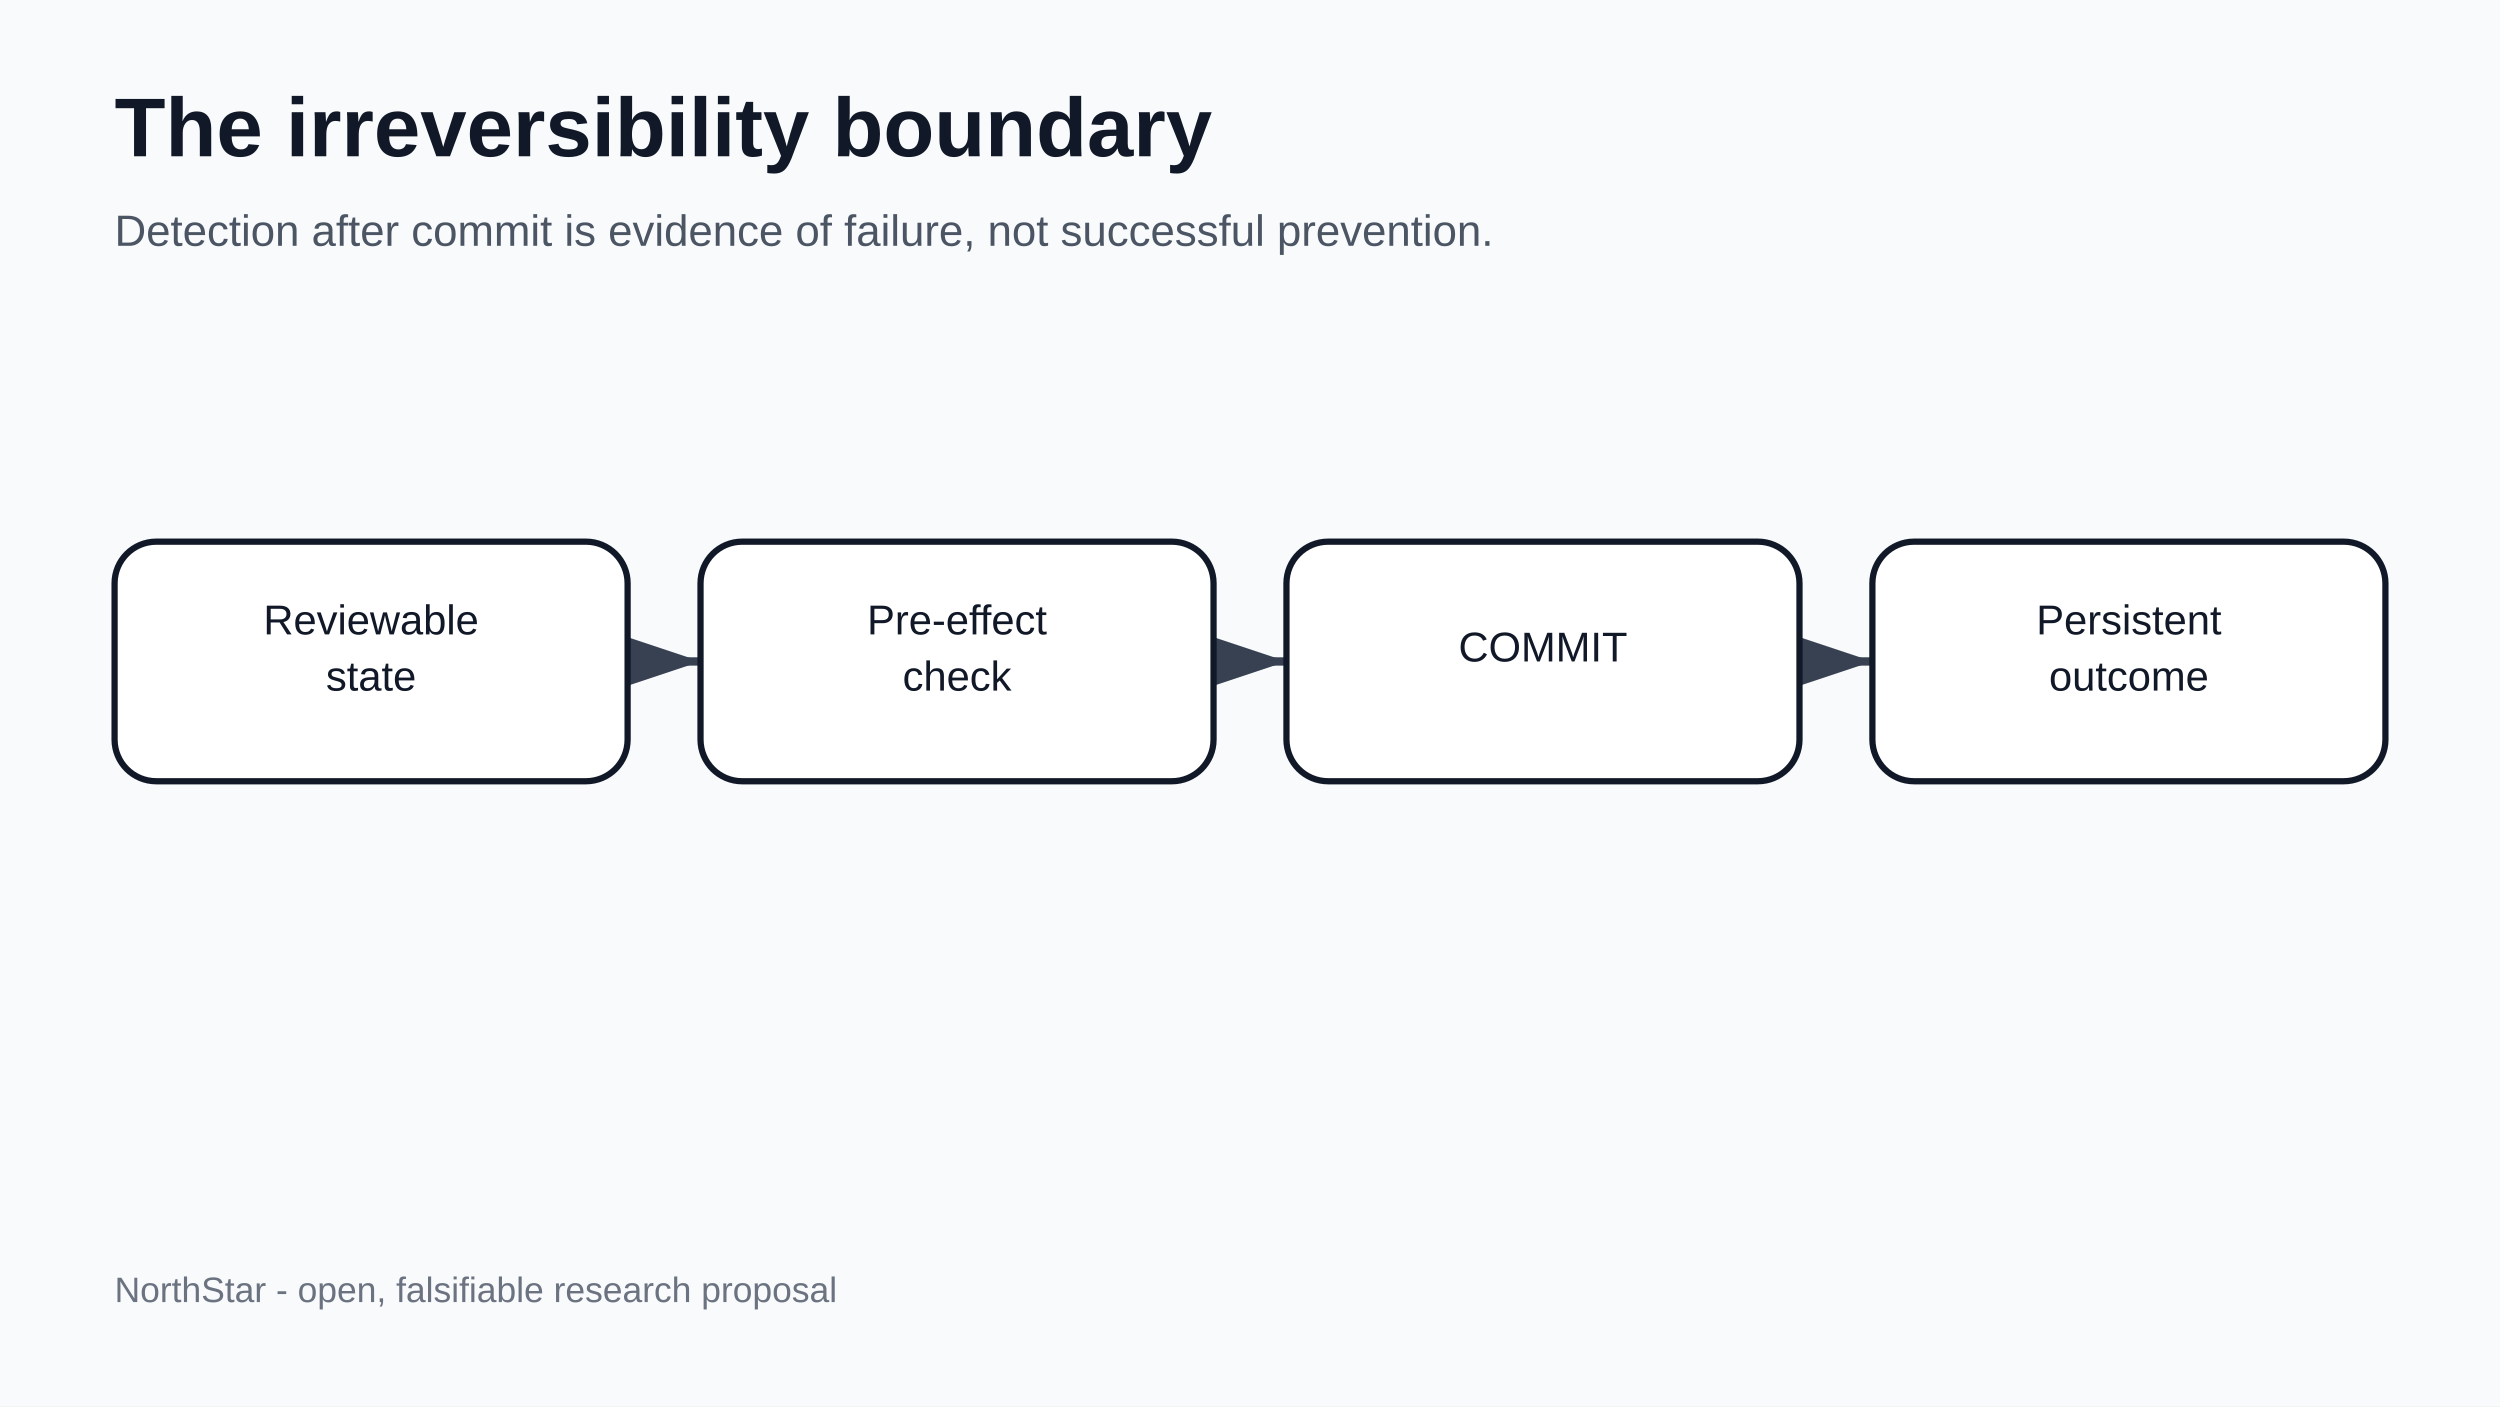
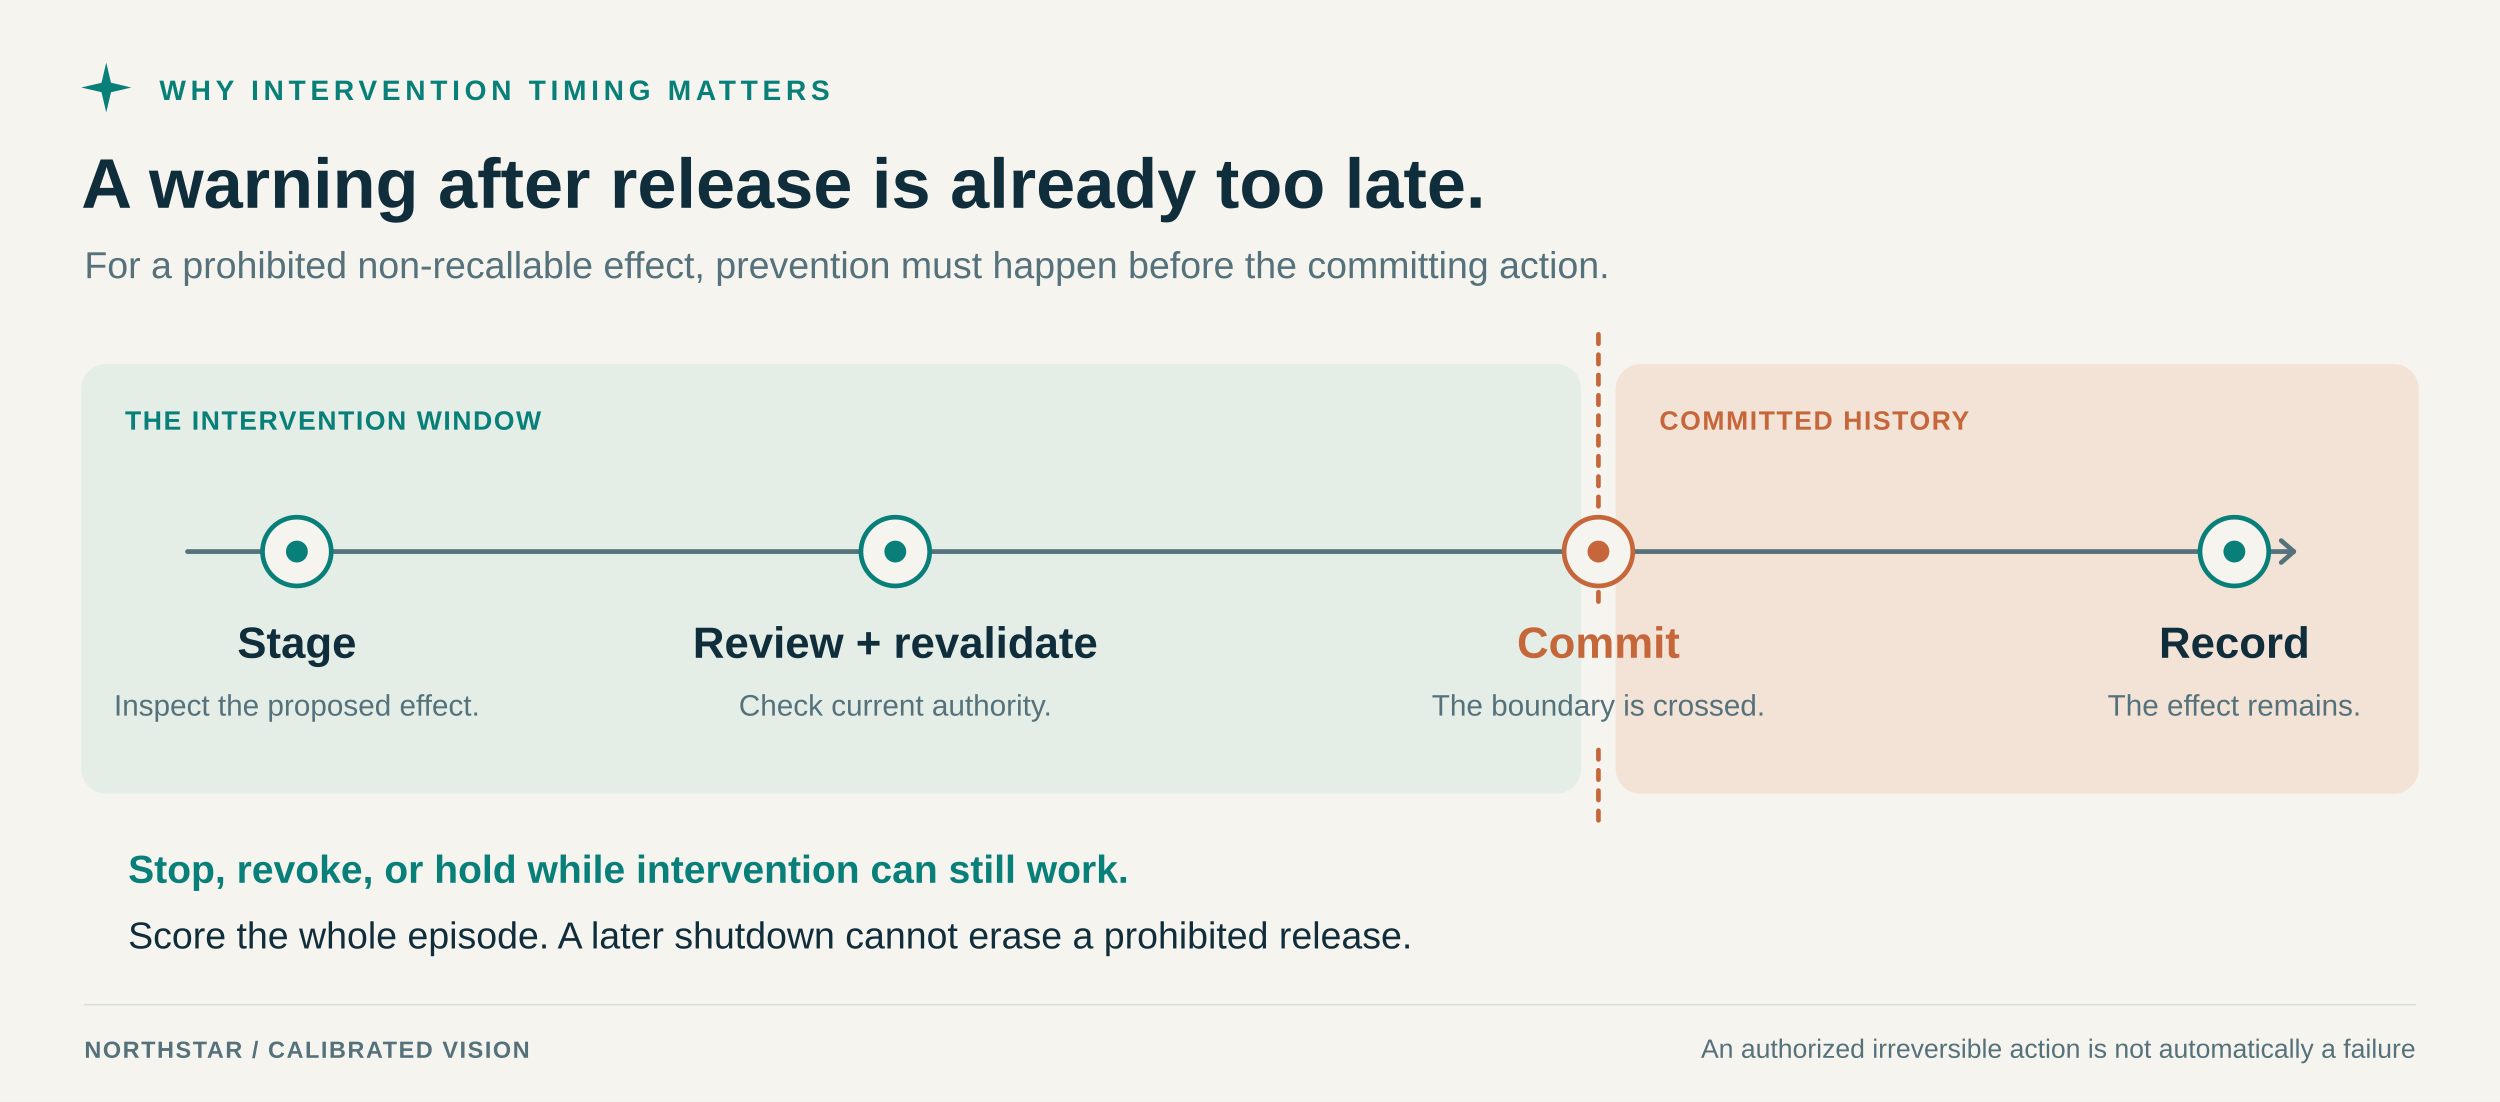
- <svg xmlns="http://www.w3.org/2000/svg" width="1200" height="675" viewBox="0 0 1200 675">
-   <defs>
-     <marker id="arrow" markerWidth="10" markerHeight="10" refX="9" refY="3" orient="auto">
-       <path d="M0,0 L0,6 L9,3 z" fill="#374151" />
-     </marker>
-   </defs>
-   <rect width="100%" height="100%" fill="#f8fafc" />
-   <text x="55" y="75" font-family="Arial,sans-serif" font-size="40" font-weight="700" fill="#111827">The irreversibility boundary</text>
-   <text x="55" y="118" font-family="Arial,sans-serif" font-size="21" fill="#4b5563">Detection after commit is evidence of failure, not successful prevention.</text>
-   <line x1="301.25" y1="317.5" x2="336.25" y2="317.5" stroke="#374151" stroke-width="4" marker-end="url(#arrow)" />
-   <line x1="582.5" y1="317.5" x2="617.5" y2="317.5" stroke="#374151" stroke-width="4" marker-end="url(#arrow)" />
-   <line x1="863.75" y1="317.5" x2="898.75" y2="317.5" stroke="#374151" stroke-width="4" marker-end="url(#arrow)" />
-   <rect x="55.0" y="260" width="246.25" height="115" rx="20" fill="#ffffff" stroke="#111827" stroke-width="3" />
-   <text x="178.125" y="304.5" text-anchor="middle" font-family="Arial,sans-serif" font-size="20" fill="#111827">Reviewable</text>
-   <text x="178.125" y="331.5" text-anchor="middle" font-family="Arial,sans-serif" font-size="20" fill="#111827">state</text>
-   <rect x="336.25" y="260" width="246.25" height="115" rx="20" fill="#ffffff" stroke="#111827" stroke-width="3" />
-   <text x="459.375" y="304.5" text-anchor="middle" font-family="Arial,sans-serif" font-size="20" fill="#111827">Pre-effect</text>
-   <text x="459.375" y="331.5" text-anchor="middle" font-family="Arial,sans-serif" font-size="20" fill="#111827">check</text>
-   <rect x="617.5" y="260" width="246.25" height="115" rx="20" fill="#ffffff" stroke="#111827" stroke-width="3" />
-   <text x="740.625" y="317.5" text-anchor="middle" font-family="Arial,sans-serif" font-size="20" fill="#111827">COMMIT</text>
-   <rect x="898.75" y="260" width="246.25" height="115" rx="20" fill="#ffffff" stroke="#111827" stroke-width="3" />
-   <text x="1021.875" y="304.5" text-anchor="middle" font-family="Arial,sans-serif" font-size="20" fill="#111827">Persistent</text>
-   <text x="1021.875" y="331.5" text-anchor="middle" font-family="Arial,sans-serif" font-size="20" fill="#111827">outcome</text>
-   <text x="55" y="625" font-family="Arial,sans-serif" font-size="17" fill="#6b7280">NorthStar - open, falsifiable research proposal</text>
+ <svg xmlns="http://www.w3.org/2000/svg" width="1600" height="705" viewBox="0 0 1600 705" role="img" aria-labelledby="title desc">
+   <defs />
+   <rect width="1600" height="705" fill="#f6f4ee" />
+   <path d="M68 40 L71.04 52.96 L84 56 L71.04 59.04 L68 72 L64.96 59.04 L52 56 L64.96 52.96 Z" fill="#087f79" />
+   <text x="102" y="64" font-family="Segoe UI,Arial,Helvetica,sans-serif" font-size="18" font-weight="700" fill="#087f79" text-anchor="start" letter-spacing="3">WHY INTERVENTION TIMING MATTERS</text>
+   <text x="52" y="133" font-family="Segoe UI,Arial,Helvetica,sans-serif" font-size="45" font-weight="700" fill="#102d3b" text-anchor="start" letter-spacing="0">A warning after release is already too late.</text>
+   <text x="54" y="178" font-family="Segoe UI,Arial,Helvetica,sans-serif" font-size="24" font-weight="400" fill="#55717b" text-anchor="start" letter-spacing="0">For a prohibited non-recallable effect, prevention must happen before the committing action.</text>
+   <rect x="52" y="233" width="960" height="275" rx="16" fill="#e4eee6" stroke="none" />
+   <rect x="1034" y="233" width="514" height="275" rx="16" fill="#f3e3d6" stroke="none" />
+   <text x="80" y="275" font-family="Segoe UI,Arial,Helvetica,sans-serif" font-size="17" font-weight="700" fill="#087f79" text-anchor="start" letter-spacing="1">THE INTERVENTION WINDOW</text>
+   <text x="1062" y="275" font-family="Segoe UI,Arial,Helvetica,sans-serif" font-size="17" font-weight="700" fill="#c5673a" text-anchor="start" letter-spacing="1">COMMITTED HISTORY</text>
+   <path d="M120 353H1468" fill="none" stroke="#55717b" stroke-width="3" stroke-linecap="round" stroke-linejoin="round" stroke-dasharray="" />
+   <path d="M1460 346L1468 353L1460 360" fill="none" stroke="#55717b" stroke-width="3" stroke-linecap="round" stroke-linejoin="round" stroke-dasharray="" />
+   <circle cx="190" cy="353" r="22" fill="#f6f4ee" stroke="#087f79" stroke-width="3" />
+   <circle cx="190" cy="353" r="7" fill="#087f79" stroke="none" stroke-width="2" />
+   <text x="190" y="421" font-family="Segoe UI,Arial,Helvetica,sans-serif" font-size="28" font-weight="700" fill="#102d3b" text-anchor="middle" letter-spacing="0">Stage</text>
+   <text x="190" y="458" font-family="Segoe UI,Arial,Helvetica,sans-serif" font-size="19" font-weight="400" fill="#55717b" text-anchor="middle" letter-spacing="0">Inspect the proposed effect.</text>
+   <circle cx="573" cy="353" r="22" fill="#f6f4ee" stroke="#087f79" stroke-width="3" />
+   <circle cx="573" cy="353" r="7" fill="#087f79" stroke="none" stroke-width="2" />
+   <text x="573" y="421" font-family="Segoe UI,Arial,Helvetica,sans-serif" font-size="28" font-weight="700" fill="#102d3b" text-anchor="middle" letter-spacing="0">Review + revalidate</text>
+   <text x="573" y="458" font-family="Segoe UI,Arial,Helvetica,sans-serif" font-size="19" font-weight="400" fill="#55717b" text-anchor="middle" letter-spacing="0">Check current authority.</text>
+   <circle cx="1023" cy="353" r="22" fill="#f6f4ee" stroke="#c5673a" stroke-width="3" />
+   <circle cx="1023" cy="353" r="7" fill="#c5673a" stroke="none" stroke-width="2" />
+   <text x="1023" y="421" font-family="Segoe UI,Arial,Helvetica,sans-serif" font-size="28" font-weight="700" fill="#c5673a" text-anchor="middle" letter-spacing="0">Commit</text>
+   <text x="1023" y="458" font-family="Segoe UI,Arial,Helvetica,sans-serif" font-size="19" font-weight="400" fill="#55717b" text-anchor="middle" letter-spacing="0">The boundary is crossed.</text>
+   <circle cx="1430" cy="353" r="22" fill="#f6f4ee" stroke="#087f79" stroke-width="3" />
+   <circle cx="1430" cy="353" r="7" fill="#087f79" stroke="none" stroke-width="2" />
+   <text x="1430" y="421" font-family="Segoe UI,Arial,Helvetica,sans-serif" font-size="28" font-weight="700" fill="#102d3b" text-anchor="middle" letter-spacing="0">Record</text>
+   <text x="1430" y="458" font-family="Segoe UI,Arial,Helvetica,sans-serif" font-size="19" font-weight="400" fill="#55717b" text-anchor="middle" letter-spacing="0">The effect remains.</text>
+   <path d="M1023 214V327 M1023 379V389 M1023 480V528" fill="none" stroke="#c5673a" stroke-width="3" stroke-linecap="round" stroke-linejoin="round" stroke-dasharray="6 7" />
+   <text x="82" y="565" font-family="Segoe UI,Arial,Helvetica,sans-serif" font-size="25" font-weight="600" fill="#087f79" text-anchor="start" letter-spacing="0">Stop, revoke, or hold while intervention can still work.</text>
+   <text x="82" y="607" font-family="Segoe UI,Arial,Helvetica,sans-serif" font-size="24" font-weight="500" fill="#102d3b" text-anchor="start" letter-spacing="0">Score the whole episode. A later shutdown cannot erase a prohibited release.</text>
+   <path d="M54 643 H1546" fill="none" stroke="#d7dfda" stroke-width="1" stroke-linecap="round" stroke-linejoin="round" stroke-dasharray="" />
+   <text x="54" y="677" font-family="Segoe UI,Arial,Helvetica,sans-serif" font-size="15" font-weight="600" fill="#55717b" text-anchor="start" letter-spacing="1">NORTHSTAR  /  CALIBRATED VISION</text>
+   <text x="1546" y="677" font-family="Segoe UI,Arial,Helvetica,sans-serif" font-size="17" font-weight="400" fill="#55717b" text-anchor="end" letter-spacing="0">An authorized irreversible action is not automatically a failure</text>
</svg>
